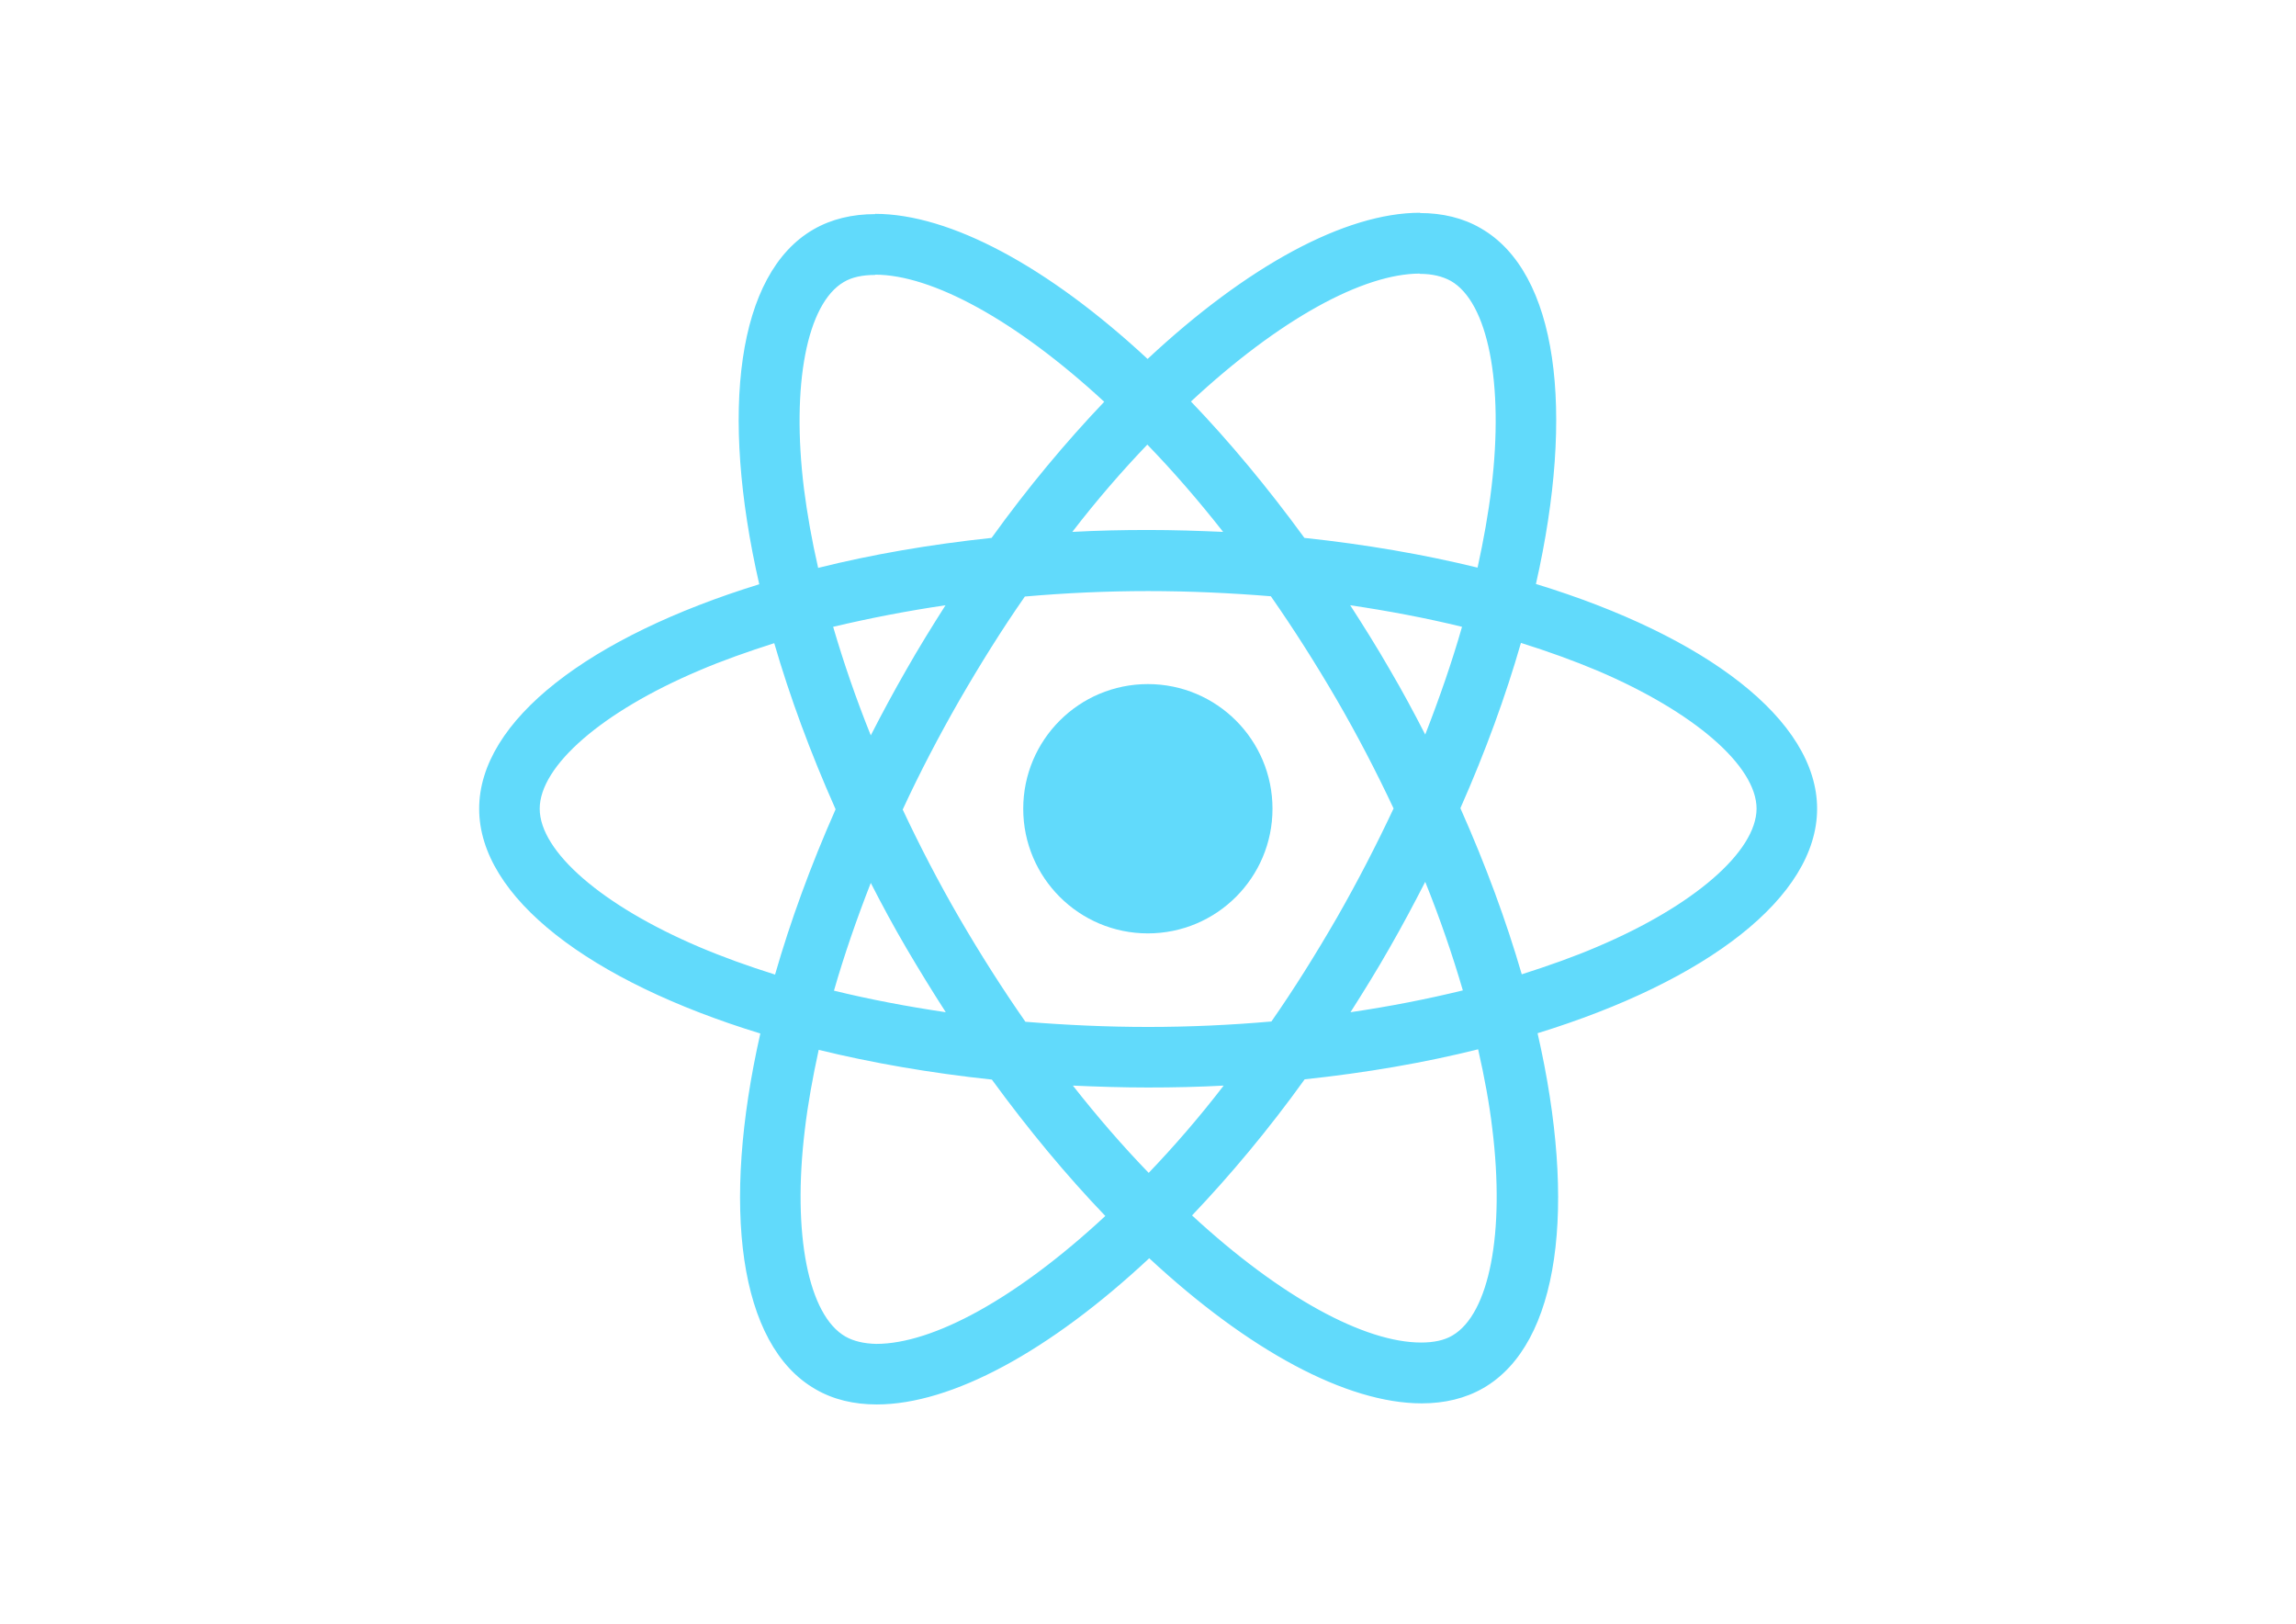
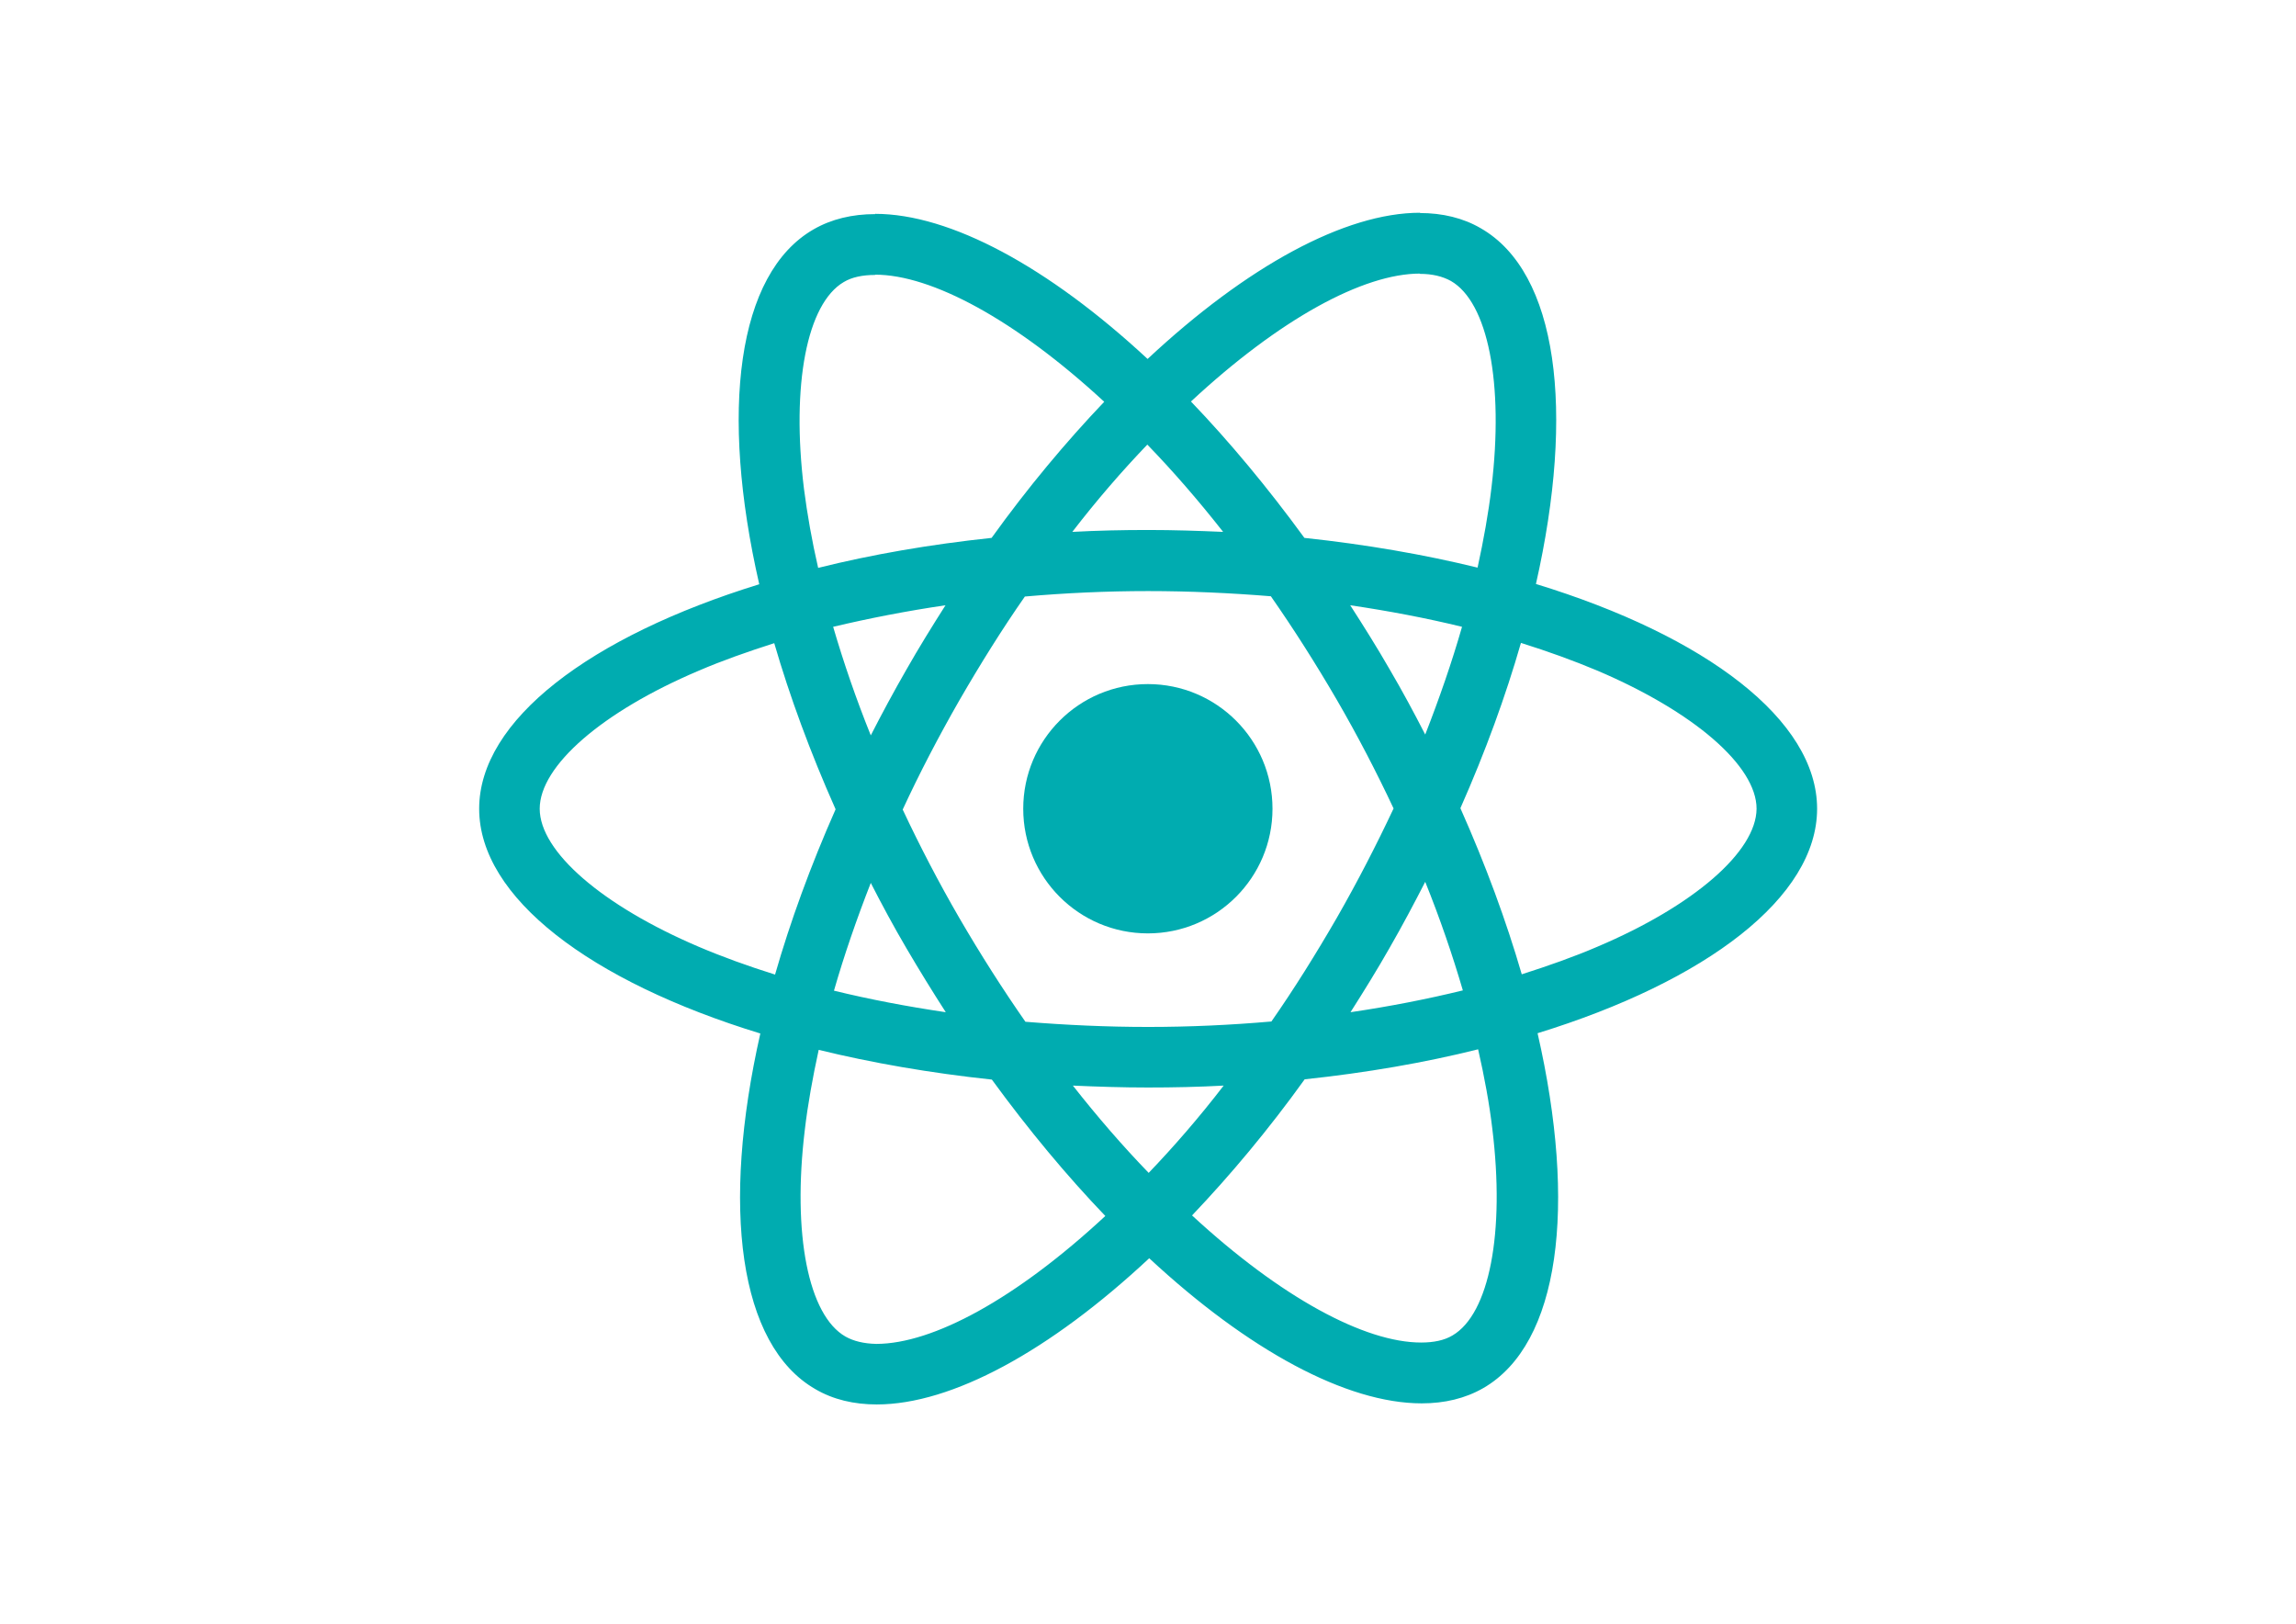
<svg xmlns="http://www.w3.org/2000/svg" viewBox="0 0 841.9 595.3">
-   <g fill="#61DAFB">
+   <g fill="#00ACB0">
    <path d="M666.3 296.5c0-32.5-40.7-63.3-103.1-82.4 14.4-63.6 8-114.2-20.2-130.4-6.5-3.8-14.1-5.6-22.4-5.6v22.3c4.6 0 8.3.9 11.4 2.6 13.6 7.8 19.5 37.5 14.9 75.7-1.1 9.4-2.9 19.3-5.1 29.4-19.6-4.8-41-8.5-63.5-10.9-13.5-18.5-27.5-35.3-41.6-50 32.6-30.3 63.2-46.9 84-46.9V78c-27.5 0-63.5 19.6-99.9 53.6-36.4-33.8-72.4-53.2-99.9-53.2v22.3c20.7 0 51.4 16.5 84 46.6-14 14.7-28 31.4-41.3 49.9-22.6 2.4-44 6.1-63.6 11-2.3-10-4-19.7-5.2-29-4.7-38.2 1.1-67.9 14.6-75.8 3-1.8 6.9-2.6 11.5-2.6V78.5c-8.4 0-16 1.8-22.6 5.6-28.1 16.2-34.4 66.7-19.9 130.1-62.2 19.2-102.7 49.9-102.7 82.3 0 32.5 40.7 63.3 103.1 82.4-14.4 63.6-8 114.2 20.2 130.4 6.5 3.8 14.1 5.6 22.5 5.6 27.5 0 63.5-19.6 99.9-53.6 36.4 33.8 72.4 53.2 99.9 53.2 8.4 0 16-1.8 22.6-5.6 28.1-16.2 34.4-66.7 19.9-130.1 62-19.1 102.5-49.9 102.5-82.3zm-130.2-66.7c-3.7 12.9-8.3 26.2-13.5 39.5-4.1-8-8.4-16-13.1-24-4.6-8-9.5-15.8-14.4-23.4 14.2 2.1 27.9 4.7 41 7.9zm-45.8 106.5c-7.8 13.5-15.8 26.3-24.1 38.2-14.9 1.3-30 2-45.2 2-15.1 0-30.2-.7-45-1.9-8.3-11.9-16.4-24.6-24.2-38-7.6-13.1-14.5-26.4-20.8-39.8 6.2-13.4 13.2-26.8 20.7-39.9 7.8-13.5 15.8-26.3 24.1-38.2 14.9-1.3 30-2 45.2-2 15.1 0 30.2.7 45 1.9 8.3 11.9 16.4 24.6 24.2 38 7.6 13.1 14.5 26.4 20.8 39.8-6.3 13.4-13.2 26.8-20.7 39.9zm32.3-13c5.4 13.4 10 26.8 13.8 39.8-13.1 3.2-26.9 5.9-41.2 8 4.9-7.7 9.8-15.6 14.4-23.7 4.6-8 8.9-16.1 13-24.1zM421.2 430c-9.3-9.6-18.6-20.3-27.8-32 9 .4 18.2.7 27.5.7 9.4 0 18.7-.2 27.8-.7-9 11.7-18.3 22.4-27.5 32zm-74.4-58.9c-14.2-2.1-27.9-4.7-41-7.9 3.7-12.9 8.3-26.2 13.5-39.5 4.1 8 8.4 16 13.1 24 4.7 8 9.5 15.8 14.4 23.4zM420.7 163c9.3 9.6 18.6 20.3 27.8 32-9-.4-18.2-.7-27.5-.7-9.4 0-18.7.2-27.8.7 9-11.7 18.3-22.4 27.5-32zm-74 58.9c-4.9 7.7-9.8 15.6-14.4 23.7-4.6 8-8.9 16-13 24-5.4-13.4-10-26.8-13.8-39.8 13.1-3.1 26.9-5.8 41.2-7.9zm-90.5 125.2c-35.4-15.1-58.3-34.9-58.3-50.6 0-15.7 22.9-35.6 58.3-50.6 8.6-3.7 18-7 27.7-10.1 5.7 19.6 13.2 40 22.5 60.9-9.2 20.8-16.6 41.1-22.2 60.6-9.9-3.1-19.3-6.5-28-10.2zM310 490c-13.6-7.8-19.5-37.5-14.9-75.7 1.1-9.4 2.9-19.3 5.1-29.4 19.6 4.8 41 8.5 63.5 10.9 13.5 18.5 27.5 35.3 41.6 50-32.6 30.3-63.2 46.9-84 46.9-4.5-.1-8.3-1-11.3-2.7zm237.2-76.2c4.7 38.2-1.1 67.9-14.6 75.8-3 1.8-6.9 2.6-11.5 2.6-20.7 0-51.4-16.5-84-46.6 14-14.7 28-31.4 41.3-49.9 22.6-2.4 44-6.1 63.6-11 2.3 10.1 4.1 19.8 5.2 29.1zm38.5-66.7c-8.6 3.7-18 7-27.7 10.1-5.7-19.6-13.2-40-22.5-60.9 9.2-20.8 16.6-41.1 22.2-60.6 9.9 3.1 19.3 6.5 28.1 10.2 35.4 15.1 58.3 34.9 58.3 50.6-.1 15.7-23 35.6-58.4 50.6zM320.8 78.4z" />
    <circle cx="420.9" cy="296.5" r="45.7" />
    <path d="M520.5 78.1z" />
  </g>
</svg>
